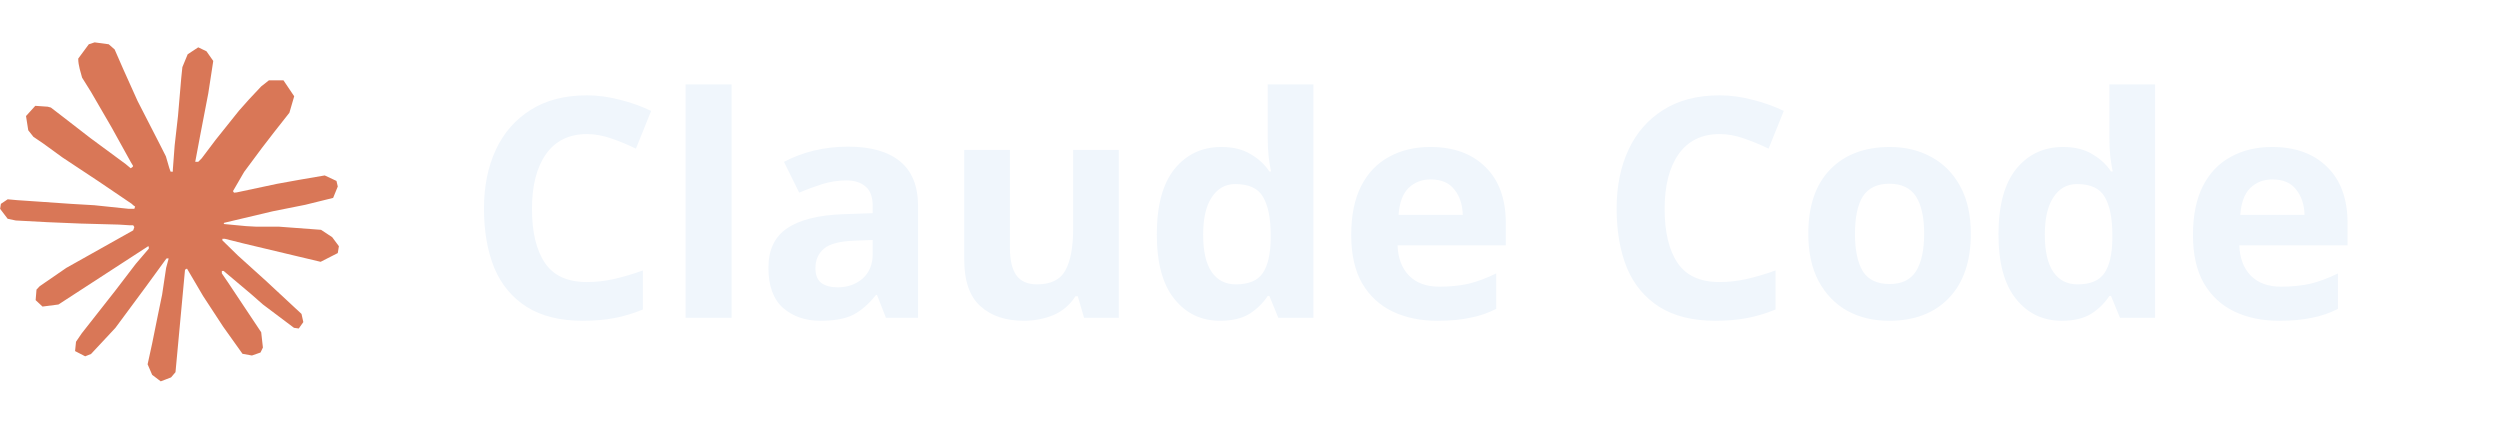
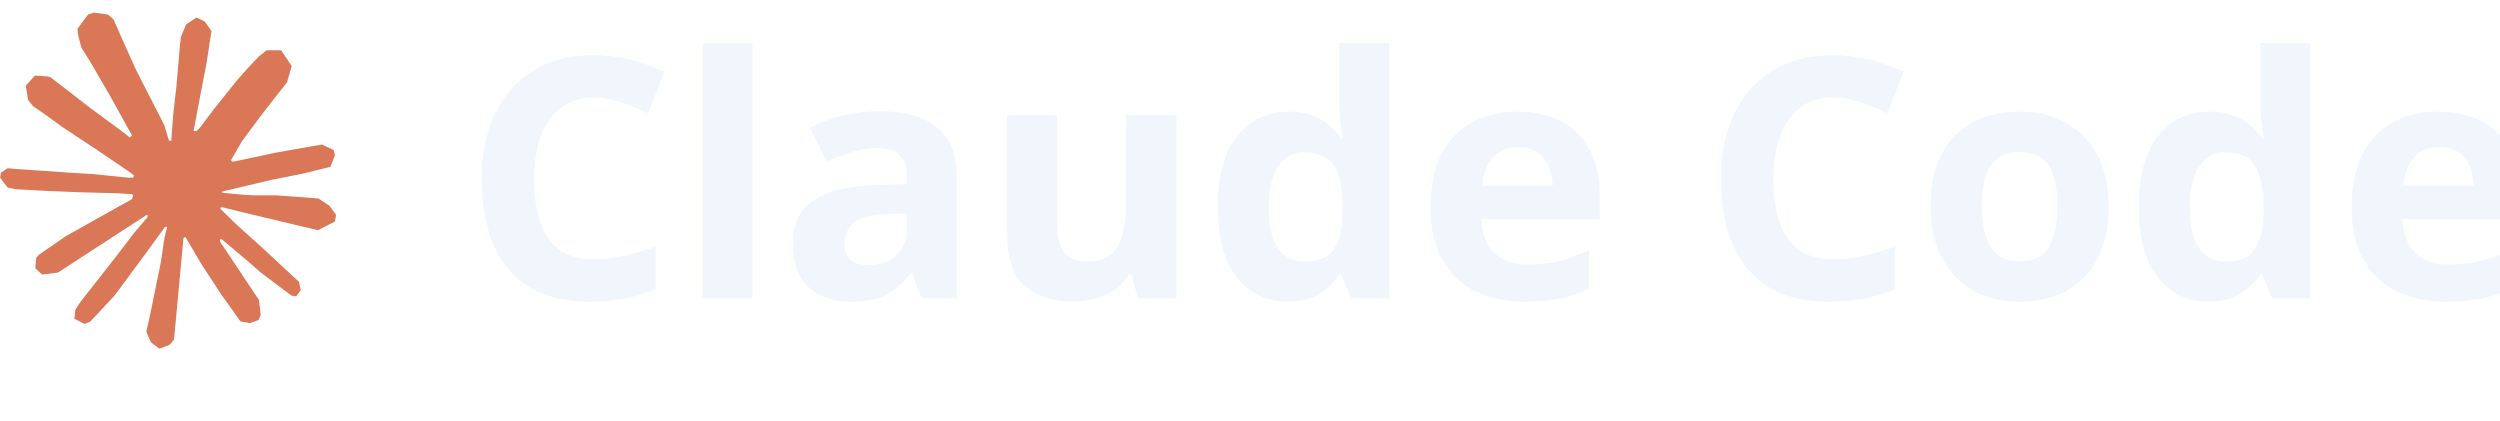
- <svg xmlns="http://www.w3.org/2000/svg" width="118" height="20" viewBox="0 0 118 20">
-   <svg x="0" y="2" width="16" height="16" fill="#d97757" role="img" viewBox="0 0 24 24">
+ <svg xmlns="http://www.w3.org/2000/svg" width="119" height="20" viewBox="0 0 119 20">
+   <svg x="0" y="0.6" width="16" height="16" fill="#d97757" role="img" viewBox="0 0 24 24">
    <path d="m4.714 15.956 4.717-2.647.079-.231-.079-.128h-.231l-.789-.049-2.696-.073-2.337-.097-2.265-.121-.571-.121-.534-.704.055-.352.48-.322.686.061 1.518.103 2.277.158 1.651.097 2.447.255h.389l.055-.158-.134-.097-.103-.097L6.973 9.836l-2.55-1.688-1.336-.971-.723-.492-.364-.461-.158-1.008.656-.723.88.061.225.061.892.686 1.906 1.475 2.489 1.834.364.303.146-.103.018-.073-.164-.273-1.354-2.447-1.445-2.489-.643-1.032-.17-.619c-.061-.255-.103-.467-.103-.729L6.287.134 6.7 0l.996.134.419.364.619 1.415 1.002 2.228 1.554 3.03.455.898.243.832.091.255h.158v-.146l.128-1.706.237-2.095.231-2.696.079-.759.376-.911.747-.492.583.279.48.686-.067.443-.285 1.852-.559 2.902-.364 1.943h.212l.243-.243.984-1.305 1.651-2.064.729-.82.85-.905.546-.431h1.032l.759 1.129-.34 1.166-1.062 1.348-.88 1.141-1.263 1.7-.789 1.36.073.109.188-.018 2.853-.607 1.542-.279 1.84-.316.832.389.091.395-.328.807-1.967.486-2.307.461-3.436.814-.043.03.049.061 1.548.146.662.036h1.621l3.018.225.789.522.474.638-.079.486-1.214.619-1.639-.389-3.825-.911-1.311-.328h-.182v.109l1.093 1.069 2.003 1.809 2.507 2.331.128.577-.322.455-.34-.049-2.204-1.657-.85-.747-1.925-1.621h-.128v.17l.443.65 2.344 3.521.121 1.081-.17.352-.607.212-.668-.121-1.372-1.925L14.38 17.959l-1.141-1.943-.14.079-.674 7.255-.316.37-.729.279-.607-.461-.322-.747.322-1.475.389-1.925.316-1.53.285-1.9.17-.631-.012-.043-.14.018-1.433 1.967-2.18 2.945-1.724 1.846-.413.164-.716-.37.067-.662.401-.589 2.386-3.036 1.439-1.882.929-1.087-.006-.158h-.055l-6.338 4.116-1.129.146-.486-.455.061-.747.231-.243 1.906-1.311Z" />
  </svg>
-   <text x="22" y="15" font-family="-apple-system, BlinkMacSystemFont, 'Segoe UI', 'Noto Sans', Helvetica, Arial, sans-serif" font-size="14.5" font-weight="600" fill="#f0f6fc">Claude Code</text>
+   <text x="22" y="14.2" textLength="96.9" lengthAdjust="spacingAndGlyphs" font-family="-apple-system, BlinkMacSystemFont, 'Segoe UI', 'Noto Sans', Helvetica, Arial, sans-serif" font-size="16" font-weight="600" fill="#f0f6fc">Claude Code</text>
</svg>
